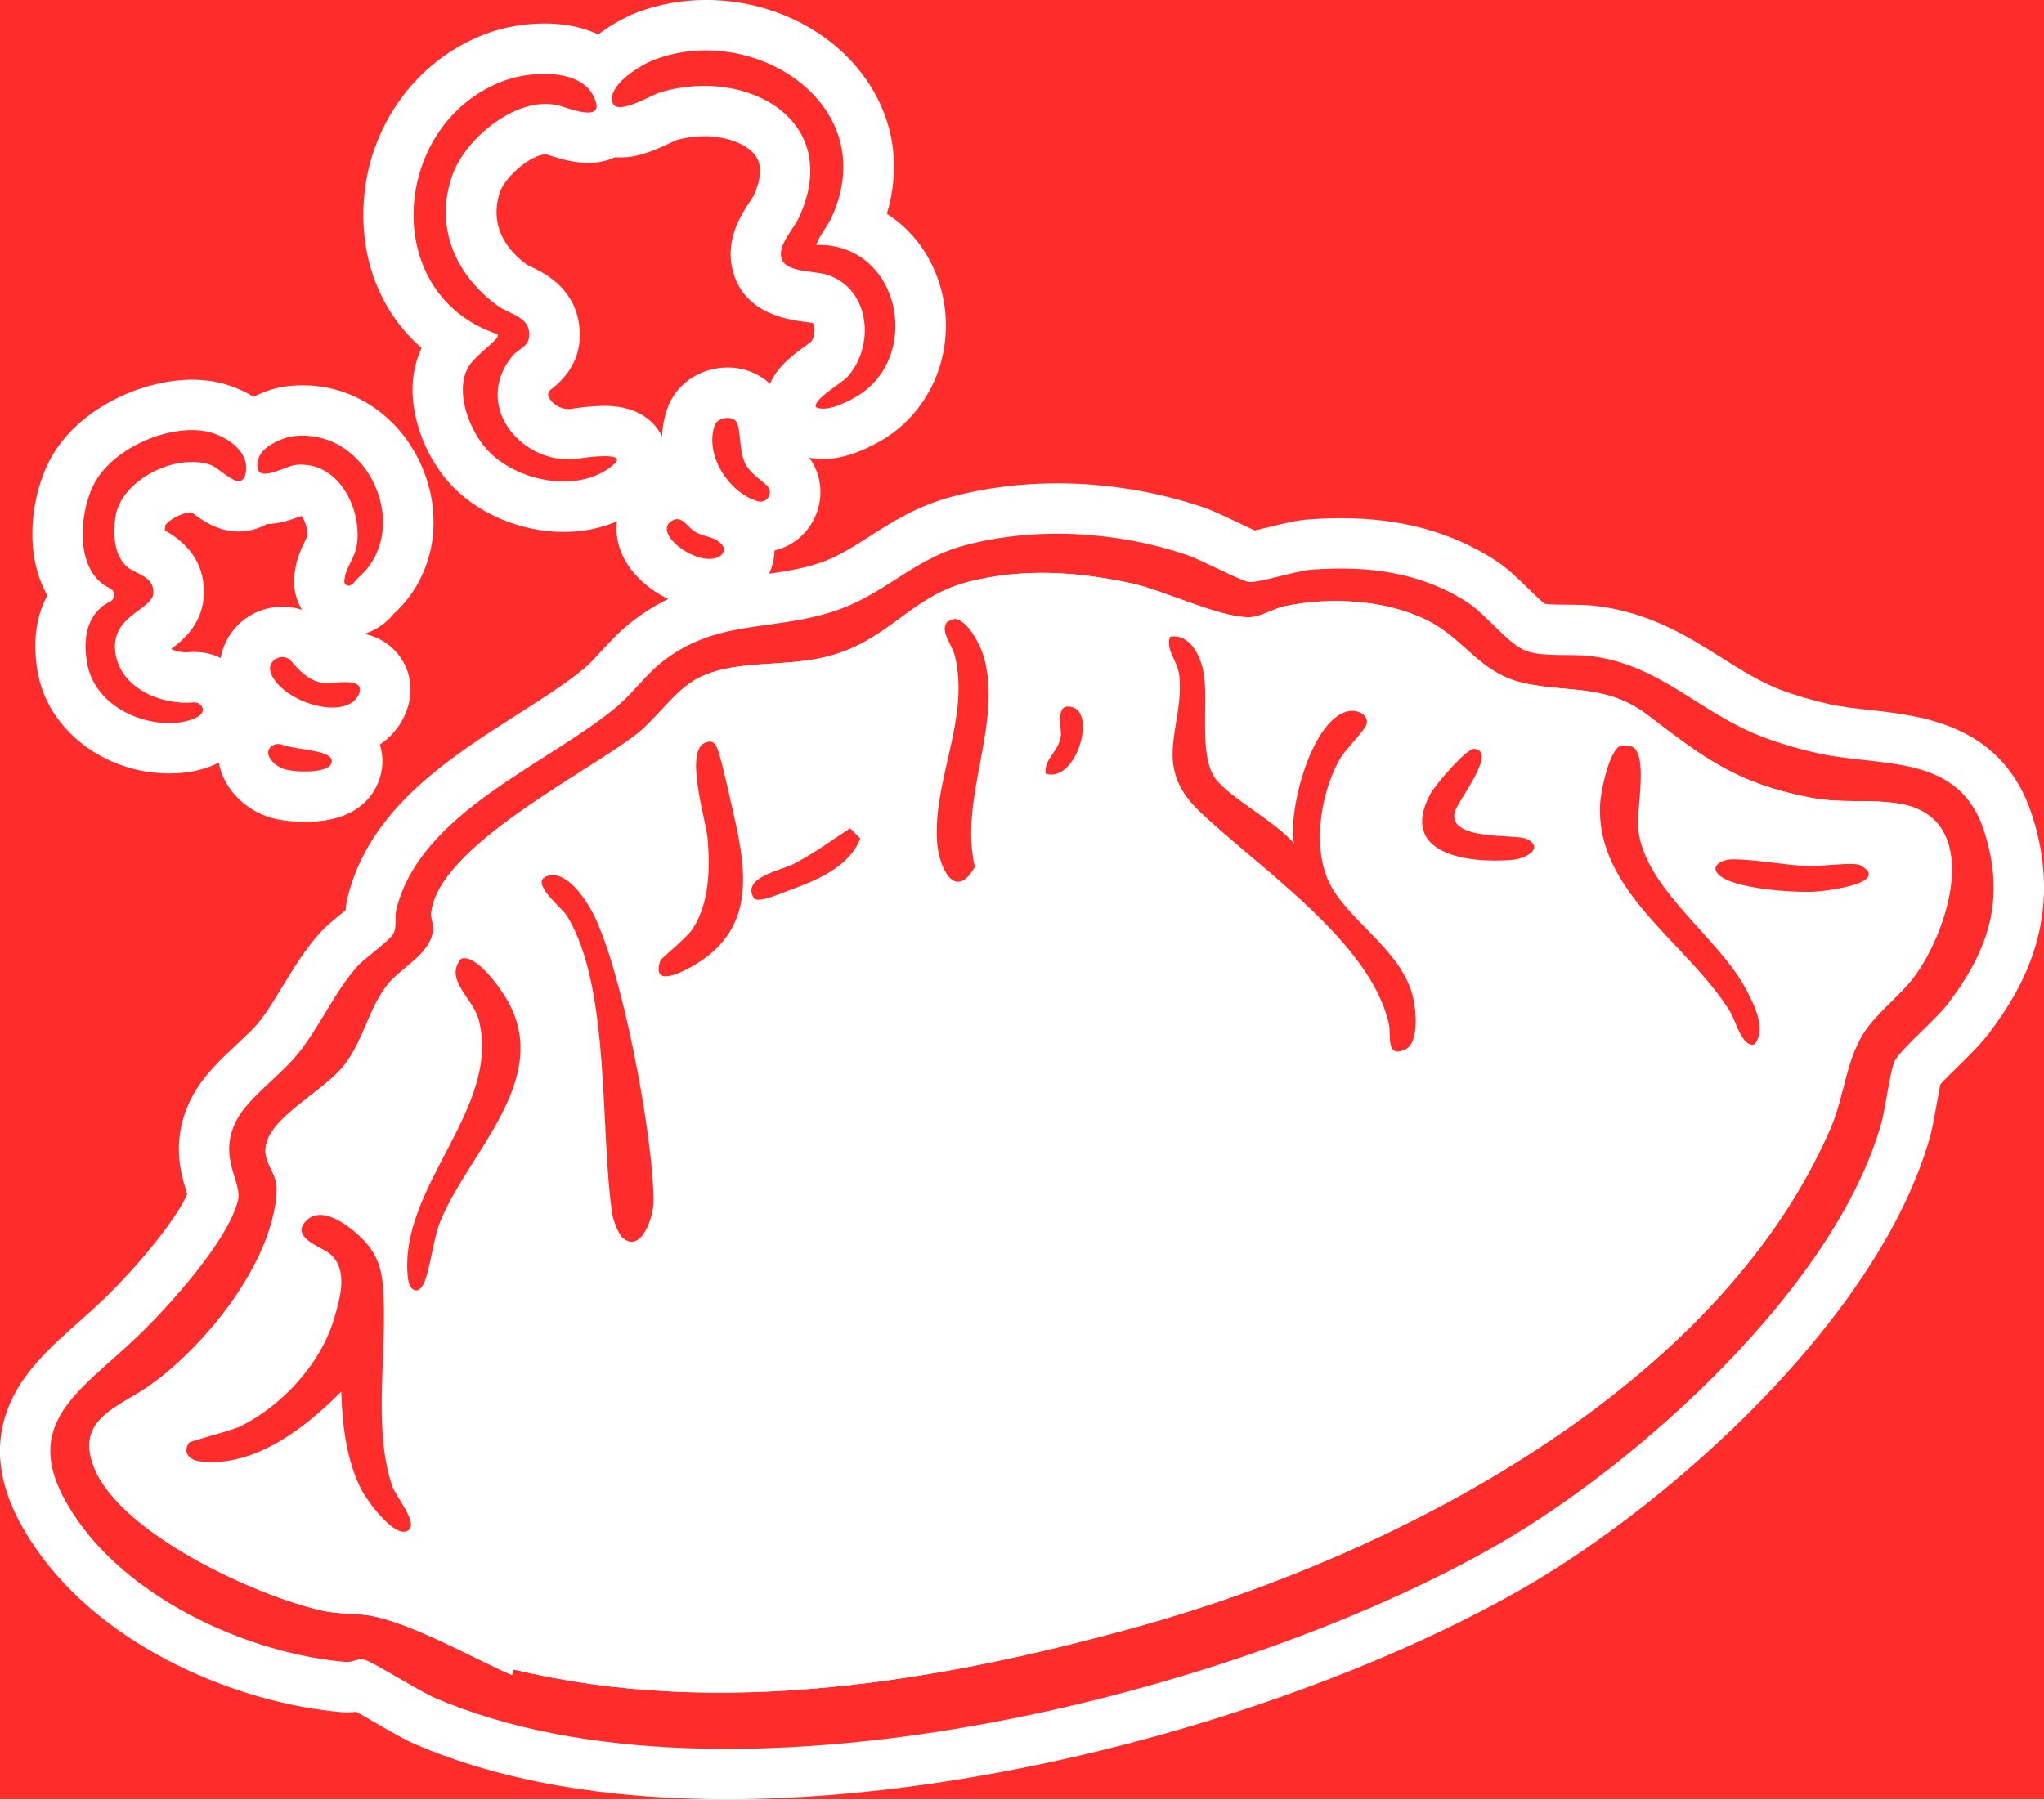
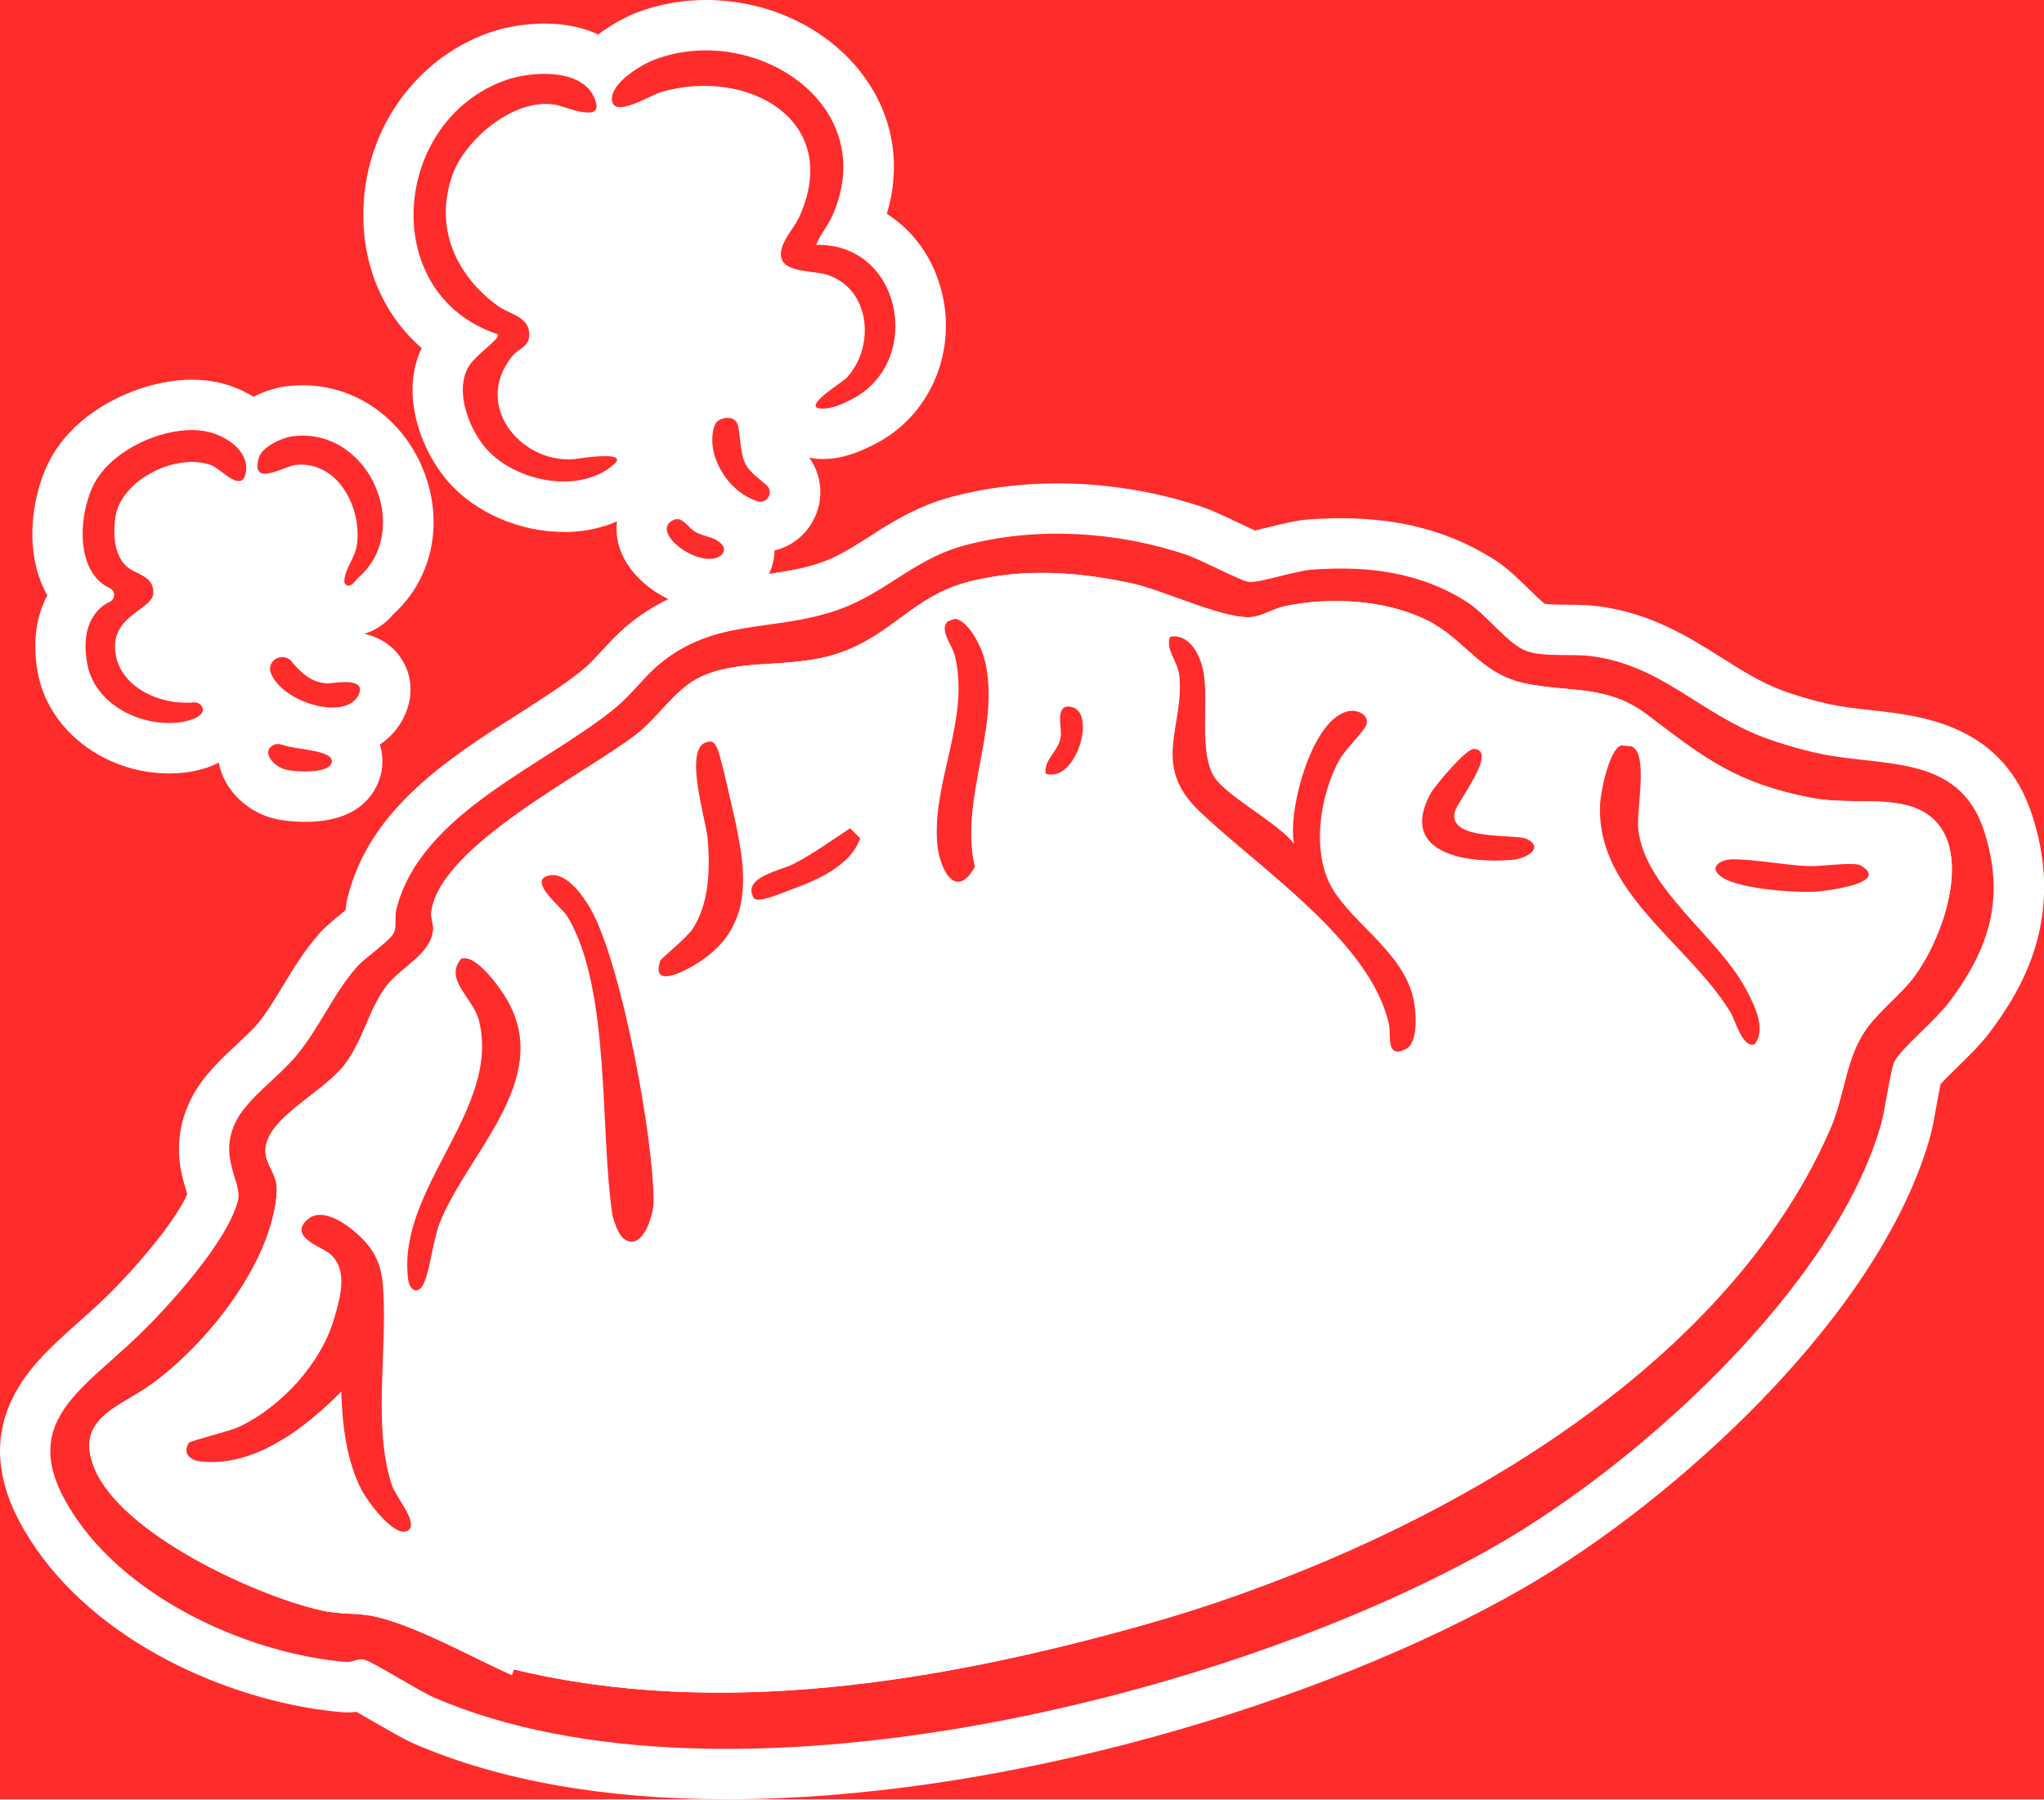
<svg xmlns="http://www.w3.org/2000/svg" viewBox="0 0 649.11 571.5" width="649.11" height="571.5">
  <rect x="0" y="0" width="649.11" height="571.5" fill="#ff2c2c" />
-   <path fill="#ffffff" d="M230.81,571.5c-38.67,0-71.98-5.89-99.03-17.51-3.02-1.3-6.96-3.55-13.09-7.1-1.65-.95-3.77-2.19-5.53-3.17-.85.12-1.8.2-2.82.2-.55,0-1.11-.02-1.66-.07-32.32-2.71-74.93-19.82-97.23-51.92-11.24-16.18-14.17-30.71-8.98-44.41,4.33-11.43,13.52-19.6,22.4-27.5,2.67-2.37,5.42-4.82,8.04-7.34,12.03-11.62,23.47-26.12,26.54-33.4-.07-.22-.13-.43-.19-.63-1.84-5.93-5.25-16.97,1.8-30.38,3.47-6.59,9.25-11.99,14.35-16.75,2.45-2.29,4.98-4.65,6.48-6.46,2.69-3.25,5.18-7.37,7.83-11.73,3.48-5.73,7.07-11.66,11.89-17.03,1.93-2.14,4.35-4.11,6.91-6.19.35-.29.78-.63,1.21-.99.09-1.18.27-2.52.62-3.95,6.93-28.24,32.09-44.28,54.28-58.44,7.9-5.04,15.37-9.8,21.02-14.53,1.57-1.31,3.37-3.27,5.27-5.34,2.46-2.68,5.25-5.71,8.52-8.4,14.68-12.04,29.37-14.08,42.32-15.88,6.28-.87,12.2-1.7,18.08-3.61,5.82-1.9,10.6-4.96,16.14-8.5,7.17-4.59,15.3-9.8,26.48-12.75,10.54-2.79,21.76-4.2,33.33-4.2,15.54,0,31.49,2.61,46.14,7.55,2.82.95,6.17,2.52,11.36,4.98,1.56.74,3.61,1.72,5.21,2.44,1.38-.31,3.08-.73,4.38-1.05,4.53-1.12,8.8-2.17,12.5-2.44,3.63-.27,7.18-.41,10.53-.41,18.86,0,34.79,4.32,48.7,13.21,4.02,2.57,7.46,5.95,10.79,9.21,1.59,1.56,3.9,3.82,5.18,4.78,1.57.25,4.93.27,7.04.28,3.27.02,6.64.04,10.01.49,16.69,2.21,28.63,9.75,39.17,16.4,6.23,3.93,12.11,7.65,18.71,10.16,4.69,1.79,10.26,3.42,15.69,4.6,3.84.83,8.14,1.31,12.7,1.81,16.79,1.86,42.15,4.68,51.46,33.5,10.37,32.06-2.85,54.81-13.7,69.13-2.71,3.58-6.49,7.29-10.15,10.87-1.64,1.61-3.93,3.85-5.27,5.31-.42,1.92-.95,4.93-1.31,6.93-.71,3.95-1.32,7.36-2.02,9.86-9.33,33.01-34.15,63.55-53.33,83.37-22.7,23.45-50.46,45.37-76.14,60.12-31.85,18.28-73.3,34.95-116.71,46.93-47.29,13.05-94.28,19.95-135.9,19.95Z" />
-   <path fill="#ffffff" d="M179.06,168.96c-13.97,0-28-6.06-36.6-15.82-5.01-5.68-8.83-13.29-10.5-20.9-1.75-7.97-1.05-15.44,1.94-21.69-11.61-10.09-18.38-24.85-18.52-41.78-.22-26.48,15.9-49.97,40.1-58.46,5.16-1.81,11.5-2.85,17.41-2.85,16.78,0,28.76,8.09,32.04,21.63,1.37,5.67.2,11.41-3.21,15.75-2.03,2.58-6.67,6.91-14.94,6.91-4.42,0-8.61-1.23-12.52-2.48-.29-.09-.54-.18-.76-.24-.04,0-.1,0-.19,0-4.48,0-12.77,6.85-14.55,12.02-1.72,5-2.87,14.6,8.6,23.05.28.14.76.37,1.14.55,3.91,1.86,13.08,6.2,15.19,17.18,1.19,6.18.57,15.02-9.08,22.14-.8,1.25-.53,1.8-.29,2.3.85,1.76,3.44,3.67,6.14,3.67.28,0,.57-.02.84-.07,1.41-.22,6.35-.96,10.79-.96,5.22,0,14.58,1.37,18.55,10.57,2.7,6.27,1.35,13.38-3.55,18.58-.21.22-.43.44-.65.65-6.99,6.61-16.71,10.25-27.39,10.25Z" />
-   <path fill="#ffffff" d="M261.43,145.8c-3.08,0-6-.6-8.67-1.77-2.49-1.1-4.65-2.81-6.29-4.98-2.76-3.65-3.91-8.17-3.22-12.72,1.26-8.36,7.82-13.08,13.6-17.25.29-.21.56-.4.81-.58.9-1.38,1.27-3.45.84-5.04-.17-.61-.3-.8-.5-.89-.45-.07-1.25-.18-1.85-.26-5.79-.75-19.33-2.51-23.24-15.6-3.04-10.19,2.38-18.37,5.29-22.77.4-.6.94-1.42,1.14-1.78,2.4-5.32,2.67-9.47.82-12.35-2.52-3.92-9.14-6.55-16.46-6.55-2.95,0-5.91.4-8.79,1.2-.45.19-1.3.59-1.94.89-4.44,2.08-9.97,4.67-15.97,4.67-9.9,0-17.7-7.11-18.54-16.91-1.65-19.28,22.75-28.76,23.79-29.15,6.95-2.63,14.34-3.97,21.97-3.97,21.2,0,41.01,10.16,51.7,26.51,8.12,12.43,10.08,26.91,5.73,41.42,8.28,5.25,14.45,13.62,17.25,24.11,5.03,18.88-2.88,38.63-19.24,48.02-6.64,3.81-12.77,5.74-18.22,5.74Z" />
-   <path fill="#ffffff" d="M53.79,245.67c-20.7,0-38.69-13.92-41.86-32.37-1.82-10.62.03-18.47,3.1-24.16-.92-1.64-1.72-3.39-2.39-5.25-4.74-13.2-1.59-27.93,2.55-36.53,8.36-17.37,29.81-26.75,45.75-26.75,2.27,0,4.5.18,6.62.53,6.94,1.14,16.37,5.22,22.03,13.22,3.89,5.5,5.4,12.08,4.25,18.54-1.95,10.99-10.44,15.91-17.99,15.92h0c-6.82,0-11.72-3.62-14.99-6.08-3.48.07-7.55,2.69-8.4,4.15-.07.6-.11,1.12-.12,1.57,8.73,4.9,12.89,11.96,12.37,21-.01.25-.03.49-.06.74-.89,8.49-6.73,13.27-10.34,15.96,1.24.56,2.97,1.04,4.87,1.04h0c.29,0,.58-.01.85-.04.57-.05,1.16-.08,1.74-.08,7.67,0,14.48,4.54,17.35,11.57,2.17,5.31,1.71,11.18-1.26,16.08-5.17,8.52-15.77,10.36-20.08,10.76-1.31.12-2.65.18-3.98.18Z" />
-   <path fill="#ffffff" d="M110.73,202.04c-4.69,0-9.25-1.94-12.51-5.33-3.24-3.37-5-7.99-4.81-12.66.23-5.71,2.33-9.94,3.59-12.47.2-.4.46-.92.6-1.24.17-2.66-.96-5.37-1.91-6.47-2.98,1.13-6.98,2.6-11.48,2.6-5.97,0-11.36-2.63-14.78-7.22-2.6-3.49-5.15-9.54-2.47-18.52,1.64-5.5,5.71-10.25,11.78-13.74,3.84-2.21,8.21-3.76,11.99-4.25,1.81-.24,3.63-.36,5.43-.36,17.15,0,32.34,10.99,38.69,27.99,6.07,16.25,2.23,33.62-9.76,44.55-1.22,1.45-3.8,4.33-8.23,6.01-1.97.74-4.03,1.12-6.13,1.12Z" />
-   <path fill="#ffffff" d="M105.64,240.74c-16.74,0-30.17-10.65-34.31-20.66-2.54-6.16-1.89-13.09,1.75-18.53,3.71-5.54,9.92-8.85,16.62-8.85,6.26,0,11.98,2.86,15.81,7.86.09.1.18.19.26.28,1.13-.1,2.45-.18,3.85-.18,10.07,0,15.24,4.63,17.81,8.52,3.4,5.16,3.87,11.56,1.3,17.58-3.75,8.75-12.38,13.98-23.09,13.98Z" />
-   <path fill="#ffffff" d="M241.59,175.35c-1.83,0-3.65-.27-5.42-.79-9.02-2.66-17.19-9.66-21.86-18.71-4.4-8.52-5.27-17.72-2.45-25.92,2.71-7.9,10.43-13.2,19.2-13.2,5.47,0,10.49,2.08,14.13,5.86,4.67,4.85,5.31,10.83,5.78,15.2.06.56.14,1.27.22,1.9.18.15.37.3.54.44.83.68,1.78,1.45,2.77,2.38,5.73,5.34,7.58,13.51,4.71,20.79-2.88,7.32-9.79,12.05-17.6,12.05Z" />
-   <path fill="#ffffff" d="M225.29,193.52c-11.28,0-25.93-8.6-28.94-20.94-2.11-8.69,1.9-17.34,9.98-21.52,2.78-1.44,5.73-2.17,8.77-2.17,7.19,0,11.95,4.07,14.16,6.2.09.03.18.05.28.08,6.39,1.77,13.93,6.71,15.94,15.26,1.54,6.55-.65,13.26-5.86,17.95-.48.43-.99.84-1.52,1.21-3.66,2.57-8.09,3.92-12.81,3.92Z" />
+   <path fill="#ffffff" d="M105.43,183.14C105.43,202.498,89.738,218.19,70.38,218.19C51.022,218.19,35.33,202.498,35.33,183.14C35.33,163.782,51.022,148.09,70.38,148.09C89.738,148.09,105.43,163.782,105.43,183.14Z" />
+   <path fill="#ffffff" d="M216.54,72.03C216.54,91.388,200.848,107.08,181.49,107.08C162.132,107.08,146.44,91.388,146.44,72.03C146.44,52.672,162.132,36.98,181.49,36.98C200.848,36.98,216.54,52.672,216.54,72.03Z" />
+   <path fill="#ffffff" d="M257.62,65.78C257.62,85.138,241.928,100.83,222.57,100.83C203.212,100.83,187.52,85.138,187.52,65.78C187.52,46.422,203.212,30.73,222.57,30.73C241.928,30.73,257.62,46.422,257.62,65.78Z" />
+   <path fill="#ffffff" d="M265.01,107.08C265.01,126.438,249.318,142.13,229.96,142.13C210.602,142.13,194.91,126.438,194.91,107.08C194.91,87.722,210.602,72.03,229.96,72.03C249.318,72.03,265.01,87.722,265.01,107.08Z" />
+   <path fill="#ffffff" d="M235.4,117.91C235.4,137.268,219.708,152.96,200.35,152.96C180.992,152.96,165.3,137.268,165.3,117.91C165.3,98.552,180.992,82.86,200.35,82.86C219.708,82.86,235.4,98.552,235.4,117.91Z" />
+   <path fill="#ffffff" d="M230.81,571.5c-38.66,0-71.98-5.89-99.02-17.51-3.02-1.3-6.96-3.55-13.09-7.1-1.65-.95-3.77-2.19-5.53-3.17-.85.12-1.79.2-2.81.2-.55,0-1.11-.02-1.66-.07-32.32-2.71-74.93-19.82-97.23-51.92-11.24-16.18-14.17-30.71-8.98-44.41,4.33-11.43,13.52-19.6,22.4-27.5,2.67-2.37,5.42-4.82,8.04-7.34,12.03-11.62,23.47-26.12,26.54-33.4-.07-.22-.13-.43-.19-.63-1.84-5.93-5.25-16.97,1.8-30.38,3.47-6.59,9.25-11.99,14.35-16.76,2.45-2.29,4.98-4.65,6.48-6.46,2.69-3.25,5.18-7.37,7.83-11.73,3.47-5.73,7.07-11.66,11.88-17.03,1.93-2.14,4.35-4.11,6.91-6.19.35-.29.78-.63,1.22-.99.09-1.18.27-2.52.62-3.94,6.93-28.24,32.09-44.29,54.29-58.44,7.9-5.04,15.36-9.8,21.02-14.53,1.57-1.31,3.37-3.27,5.27-5.33,2.46-2.68,5.25-5.72,8.52-8.4,14.68-12.04,29.37-14.08,42.32-15.88,6.28-.87,12.2-1.7,18.08-3.61,5.82-1.9,10.6-4.96,16.14-8.5,7.17-4.59,15.3-9.8,26.48-12.75,10.55-2.79,21.76-4.2,33.33-4.2,15.54,0,31.49,2.61,46.14,7.55,2.82.95,6.17,2.52,11.36,4.98,1.56.74,3.61,1.72,5.21,2.44,1.38-.31,3.08-.73,4.37-1.05,4.53-1.12,8.8-2.17,12.5-2.44,3.63-.27,7.18-.41,10.54-.41,18.86,0,34.79,4.32,48.69,13.21,4.02,2.57,7.46,5.94,10.79,9.21,1.59,1.56,3.9,3.82,5.18,4.78,1.57.25,4.94.27,7.04.28,3.27.02,6.64.04,10.01.49,16.69,2.21,28.63,9.75,39.17,16.4,6.23,3.93,12.11,7.65,18.71,10.16,4.7,1.79,10.27,3.42,15.69,4.59,3.84.83,8.15,1.31,12.71,1.81,16.78,1.86,42.15,4.68,51.46,33.5,10.37,32.06-2.85,54.81-13.7,69.13-2.71,3.58-6.49,7.29-10.15,10.87-1.64,1.6-3.93,3.84-5.27,5.31-.42,1.92-.95,4.93-1.31,6.93-.71,3.95-1.32,7.36-2.03,9.87-9.33,33.01-34.15,63.55-53.33,83.37-22.7,23.45-50.46,45.37-76.14,60.12-31.85,18.28-73.3,34.95-116.71,46.93-47.29,13.05-94.29,19.95-135.9,19.95Z" />
+   <path fill="#ffffff" d="M179.06,168.96c-13.97,0-28-6.06-36.6-15.82-5.01-5.68-8.83-13.29-10.5-20.89-1.75-7.97-1.05-15.44,1.94-21.69-11.61-10.09-18.38-24.85-18.52-41.77-.22-26.48,15.9-49.98,40.1-58.46,5.16-1.81,11.5-2.84,17.41-2.84,16.78,0,28.76,8.08,32.04,21.63,1.37,5.67.2,11.41-3.21,15.75-2.03,2.58-6.67,6.91-14.94,6.91-4.42,0-8.61-1.23-12.52-2.48-.28-.09-.54-.18-.76-.24-.04,0-.1,0-.19,0-4.48,0-12.77,6.85-14.55,12.02-1.72,5-2.87,14.6,8.6,23.05.28.14.76.37,1.14.55,3.91,1.86,13.07,6.2,15.19,17.18,1.19,6.18.57,15.03-9.08,22.14-.79,1.25-.53,1.8-.29,2.3.85,1.76,3.44,3.67,6.14,3.67.28,0,.57-.02.84-.07,1.41-.22,6.35-.96,10.79-.96,5.22,0,14.58,1.37,18.55,10.57,2.71,6.27,1.35,13.38-3.55,18.58-.21.22-.43.44-.65.65-6.99,6.61-16.71,10.25-27.39,10.25Z" />
+   <path fill="#ffffff" d="M261.43,145.8c-3.08,0-6-.6-8.67-1.77-2.49-1.1-4.66-2.81-6.3-4.98-2.76-3.65-3.9-8.17-3.22-12.72,1.26-8.36,7.82-13.08,13.61-17.25.29-.21.56-.4.81-.58.9-1.38,1.27-3.45.84-5.03-.17-.61-.3-.8-.5-.89-.45-.07-1.24-.18-1.85-.26-5.79-.75-19.34-2.51-23.24-15.61-3.04-10.19,2.38-18.37,5.29-22.77.4-.6.94-1.42,1.14-1.78,2.4-5.32,2.67-9.47.82-12.35-2.52-3.92-9.14-6.54-16.46-6.54-2.95,0-5.91.4-8.79,1.2-.45.19-1.3.59-1.95.89-4.44,2.08-9.97,4.67-15.97,4.67-9.9,0-17.7-7.11-18.54-16.91-1.65-19.28,22.76-28.76,23.8-29.15,6.95-2.63,14.34-3.97,21.96-3.97,21.2,0,41.01,10.16,51.7,26.51,8.12,12.42,10.07,26.91,5.73,41.42,8.28,5.25,14.46,13.62,17.25,24.11,5.03,18.88-2.88,38.63-19.24,48.02-6.64,3.81-12.77,5.74-18.22,5.74Z" />
+   <path fill="#ffffff" d="M53.79,245.67c-20.7,0-38.69-13.91-41.86-32.37-1.82-10.62.03-18.47,3.1-24.16-.92-1.64-1.72-3.39-2.39-5.25-4.74-13.2-1.59-27.93,2.55-36.53,8.36-17.37,29.81-26.75,45.75-26.75,2.27,0,4.5.18,6.63.53,6.93,1.14,16.36,5.21,22.03,13.22,3.89,5.5,5.4,12.08,4.25,18.54-1.95,10.99-10.44,15.92-17.99,15.92-6.82,0-11.72-3.62-14.99-6.08-3.48.07-7.55,2.69-8.4,4.15-.07.6-.11,1.12-.12,1.57,8.73,4.9,12.89,11.96,12.37,21-.01.25-.03.5-.06.74-.89,8.49-6.74,13.27-10.34,15.96,1.24.56,2.97,1.04,4.87,1.04h0c.29,0,.58-.01.85-.04.57-.05,1.16-.08,1.74-.08,7.67,0,14.48,4.54,17.35,11.56,2.17,5.32,1.72,11.18-1.26,16.08-5.17,8.52-15.77,10.36-20.08,10.76-1.31.12-2.65.18-3.98.18Z" />
+   <path fill="#ffffff" d="M110.73,202.04c-4.7,0-9.26-1.94-12.51-5.33-3.24-3.38-4.99-7.99-4.81-12.67.23-5.7,2.33-9.94,3.59-12.47.2-.4.46-.92.6-1.24.17-2.66-.96-5.37-1.91-6.47-2.98,1.13-6.98,2.6-11.48,2.6-5.97,0-11.36-2.63-14.78-7.22-2.6-3.49-5.15-9.54-2.47-18.52,1.64-5.5,5.71-10.25,11.78-13.74,3.84-2.21,8.21-3.76,11.99-4.25,1.81-.24,3.63-.36,5.43-.36,17.15,0,32.34,10.99,38.69,27.99,6.07,16.25,2.23,33.62-9.76,44.55-1.22,1.45-3.79,4.33-8.23,6.01-1.97.74-4.03,1.12-6.13,1.12Z" />
+   <path fill="#ffffff" d="M105.64,240.74c-16.74,0-30.17-10.65-34.31-20.66-2.54-6.16-1.89-13.09,1.75-18.53,3.71-5.54,9.92-8.85,16.62-8.85,6.26,0,11.98,2.85,15.81,7.86.09.1.18.2.26.28,1.13-.1,2.45-.18,3.85-.18,10.07,0,15.25,4.63,17.81,8.52,3.4,5.15,3.87,11.56,1.3,17.58-3.75,8.75-12.38,13.98-23.09,13.98Z" />
+   <path fill="#ffffff" d="M241.59,175.35c-1.83,0-3.65-.27-5.42-.79-9.02-2.66-17.19-9.66-21.86-18.71-4.4-8.52-5.27-17.72-2.45-25.92,2.71-7.89,10.43-13.2,19.2-13.2,5.47,0,10.48,2.08,14.12,5.85,4.68,4.85,5.32,10.84,5.78,15.21.06.56.14,1.27.22,1.9.19.15.37.31.54.44.83.68,1.77,1.45,2.76,2.37,5.73,5.35,7.58,13.51,4.71,20.8-2.89,7.32-9.79,12.05-17.6,12.05Z" />
+   <path fill="#ffffff" d="M225.29,193.52c-11.28,0-25.93-8.6-28.94-20.94-2.12-8.69,1.89-17.34,9.98-21.52,2.78-1.44,5.73-2.17,8.77-2.17,7.19,0,11.95,4.07,14.16,6.2.09.02.18.05.28.08,6.39,1.78,13.93,6.72,15.94,15.26,1.54,6.55-.65,13.26-5.86,17.95-.48.43-.99.84-1.52,1.21-3.66,2.57-8.09,3.92-12.81,3.92Z" />
  <path fill="#ffffff" d="M96.95,261.05c-2.22,0-7.85-.17-12.2-1.73-8.6-3.09-14.82-10.64-15.48-18.79-.59-7.32,3.13-14.14,9.72-17.8,2.83-1.57,6.06-2.4,9.34-2.4,2.27,0,4.52.39,6.7,1.15.64.15,2.19.4,3.24.56,6.7,1.06,15.04,2.38,20.08,9.76,2.78,4.07,3.73,8.98,2.67,13.81-1.02,4.64-5.4,15.44-24.06,15.44Z" />
  <path fill="#ff2c2c" d="M630.08,263.94c-7.96-24.64-32.1-20.23-52.32-24.59-5.92-1.28-12.34-3.12-18-5.28-20.08-7.64-32.14-22.72-54.28-25.65-6.12-.81-15.01.35-20.66-1.61-5.73-1.98-12.78-11.63-18.87-15.53-15.14-9.68-31.76-11.64-49.45-10.33-5.08.37-16.88,4.31-19.98,3.88-2.63-.36-15.12-7.05-19.74-8.61-22.1-7.45-47.59-9.03-70.27-3.04-16.67,4.4-25.4,15.67-41.74,20.99-20.09,6.55-37.73,2.32-55.21,16.65-4.75,3.9-8.88,9.63-13.68,13.64-22.18,18.55-62.42,33.46-70.04,64.53-.59,2.39.26,4.98-.78,7.32-1.09,2.45-8.98,7.76-11.59,10.66-7.27,8.1-12.05,19.51-19.29,28.27-5.46,6.6-15.35,13.54-19,20.47-6.27,11.92,1.87,19.6.39,25.59-3.2,12.92-21.97,33.6-31.58,42.88-19.21,18.54-40.16,28.76-19.43,58.61,17.88,25.74,54.72,42.53,85.44,45.11,1.89.16,3.56-1.23,5.7-.74,2.57.58,17.4,10,22.36,12.13,92.26,39.63,252.68.05,337.35-48.55,45.55-26.16,107.41-82.18,122.04-133.96,1.22-4.32,2.95-17.65,4.33-19.95,2.64-4.37,12.85-12.76,17.07-18.34,12.9-17.03,18.1-33.31,11.23-54.55ZM607.74,310.42c-3.88,5.17-10.61,10.46-14.58,15.77-7.12,9.51-7.13,21.37-11.99,32.52-35.77,82.04-137.1,134.84-218.78,157.65-63.65,17.78-133.85,29.7-199.21,13.9l-.64,1.79c-12.8-5.68-29.77-15.39-43.22-18.54-5.64-1.32-10.97-.58-17.23-1.99-20.94-4.71-63.64-24.34-72.14-45.24-6.43-15.81,8.19-19.39,18.02-26.49,17.62-12.72,38.61-38.72,39.94-61.33.39-6.67-5.42-9.29-3.05-16.11,3.01-8.66,18.24-16.05,24.5-24.07,5.91-7.57,7.64-17.5,13.36-25.09,4.42-5.87,13.94-9.87,14.83-17.65.23-2.09-.78-3.73-.6-5.55,2.17-21.19,49.83-44.63,65.46-56.99,6.33-5.01,11.94-13.73,18.99-17.44,12.93-6.8,29.25-2.9,44.63-7.98,17.37-5.75,23.92-18.37,41.89-22.88,17.25-4.32,34.39-3.11,51.64.63,10.42,2.26,30.01,11.91,38.52,10.59,3.09-.48,6.67-2.68,9.8-3.35,14.28-3.06,32.07-2.12,45.27,4.42,12.28,6.1,16.7,17.12,31.47,20.14,14.2,2.9,25.86.27,38.6,9.98,17.94,13.66,28.08,21.64,51.67,26.24,10.03,1.96,19.21.35,28.42,1.94,26.75,4.61,15.63,40.21,4.43,55.13Z" />
-   <path fill="#ffffff" d="M603.31,255.3c-9.21-1.59-18.39.02-28.42-1.94-23.59-4.6-33.73-12.58-51.67-26.24-12.74-9.71-24.4-7.08-38.6-9.98-14.77-3.02-19.19-14.04-31.47-20.14-13.2-6.54-30.99-7.48-45.27-4.42-3.13.67-6.71,2.87-9.8,3.35-8.51,1.32-28.1-8.33-38.52-10.59-17.25-3.74-34.39-4.95-51.64-.63-17.97,4.51-24.52,17.13-41.89,22.88-15.38,5.08-31.7,1.18-44.63,7.98-7.05,3.71-12.66,12.43-18.99,17.44-15.63,12.36-63.29,35.8-65.46,56.99-.18,1.82.83,3.46.6,5.55-.89,7.78-10.41,11.78-14.83,17.65-5.72,7.59-7.45,17.52-13.36,25.09-6.26,8.02-21.49,15.41-24.5,24.07-2.37,6.82,3.44,9.44,3.05,16.11-1.33,22.61-22.32,48.61-39.94,61.33-9.83,7.1-24.45,10.68-18.02,26.49,8.5,20.9,51.2,40.53,72.14,45.24,6.26,1.41,11.59.67,17.23,1.99,13.45,3.15,30.42,12.86,43.22,18.54l.64-1.79c65.36,15.8,135.56,3.88,199.21-13.9,81.68-22.81,183.01-75.61,218.78-157.65,4.86-11.15,4.87-23.01,11.99-32.52,3.97-5.31,10.7-10.6,14.58-15.77,11.2-14.92,22.32-50.52-4.43-55.13ZM129.68,486.08c-4.16,2.93-12.98-9.26-14.77-12.66-4.9-9.33-6.23-21.01-6.54-31.41-11.27,11.44-27.78,24.35-44.96,22.15-3.29-.42-5.41-2.71-3.47-5.82.45-.73,13.13-3.7,16.43-5.32,13.2-6.5,25.49-19.84,29.7-34.06,2-6.77,4.77-16.08-1.69-21.01-2.54-1.93-12.88-5.23-6.68-10.62,5-4.36,13.45,2.2,17.3,6.08,4.27,4.3,6.05,8.66,6.57,14.68,1.71,19.84-3.43,44.93,2.95,63.82,1.21,3.58,8.44,11.87,5.16,14.17ZM139.55,388.69c-2.04,5.3-3.05,15.23-5.08,19.2-1.84,3.59-4.45,1.92-4.89-1.75-3.49-28.96,29.74-53.84,22.47-82.16-1.79-6.99-11.19-12.87-5.59-19.46,4.8-1.61,12.56,9.46,14.75,13.34,14.38,25.46-13.15,48.77-21.66,70.83ZM197.73,393.14c-1.35-1.18-2.96-5.48-3.25-7.37-4.06-26.27-.4-71.96-14.41-94.85-1.66-2.7-12.18-10.75-6.26-12.69,5.64-1.86,11.24,6.1,13.67,10.33,9.83,17.11,20.18,73.2,20.07,93.24-.03,4.76-3.96,16.46-9.82,11.34ZM221.02,306.24c-3.64,2.21-14.46,8.05-11.3-1.16.23-.68,8.33-7.13,10.23-10.03,5.35-8.19,5.55-19.07,4.79-28.56-.46-5.83-7.85-28.76-.34-30.76,1.91-.51,2.33.07,3.21,1.59,1.03,1.78,3.82,14.47,4.56,17.69,4.52,19.6,8.86,39.01-11.15,51.23ZM250.31,282.91c-2.07.76-9.8,4.14-10.91,2.33-4.04-6.53,8.68-8.8,12.56-10.8,6.35-3.27,12.05-7.46,18.01-11.36l3.2,3.21c-3.33,9.14-14.28,13.49-22.86,16.62ZM309.58,275.37c-6.24,11.05-11.42.24-11.99-7.84-1.39-19.82,10.5-39.25,5.64-59.27-.82-3.4-5.03-8.04-2.32-10.85l2.28-.86c4.02.32,8.07,8.17,9.13,11.73,6.32,21.36-7.92,45.12-2.74,67.09ZM332.04,245.73c-.5-4.87,4.13-6.82,4.84-11.89.37-2.65-2.13-10.69,3.57-9.25,7.81,1.96,1.18,24.27-8.41,21.14ZM446.4,333.26c-6.43,3.16-4.58-4.52-5.31-7.87-5.72-26.45-42.11-50.22-60.49-68.01-15-14.51-4.57-26.53-6.06-42.51-.47-5.08-4.45-8.16-3-12.61,6.28-1.12,9.66,5.94,10.63,11.05,1.76,9.27-1.62,26.17,3.65,33.79,4.18,6.04,19.87,14.22,25.14,20.89-2.16-10.35,5.77-40.73,17.86-42.19,2.75-.33,6.31,1.64,4.96,4.72-.9,2.06-6.59,7.52-8.45,10.86-6.3,11.33-9.02,29.76-2.05,41.12,6.92,11.27,22.01,20.02,25.46,34.24.96,3.99,1.95,14.41-2.34,16.52ZM480.34,273.1c-14.09,1.27-36.45-1.77-26.06-21,1.42-2.62,11.37-14.44,13.88-14.24,7.65.62-5.36,16.76-6.17,20.01-2.32,9.36,19.28,6.89,22.85,8.61,5.64,2.72.13,6.2-4.5,6.62ZM557.17,331.72c-3.91,1.18-5.99-7.57-7.75-10.42-13.6-21.94-42.67-38.01-41.28-65.94.18-3.67,2.84-17.47,6.77-18.6l3.34.35c5.34,2.64,1.32,20.14,2.01,26.33,2.13,19,25.3,33.98,34.22,50.78,2.54,4.78,6.64,12.72,2.69,17.5ZM576.48,283.22c-6.64.36-25.87-.81-30.64-5.37-3.03-2.9,1.16-4.88,4.27-4.9,7.16-.04,16.87,1.87,24.26,2.16,3.7.15,14.38-1.43,16.45-.25,9.94,5.64-11.02,8.17-14.34,8.36Z" />
+   <path fill="#ffffff" d="M603.31,255.29c-9.21-1.59-18.39.02-28.42-1.94-23.59-4.6-33.73-12.58-51.67-26.24-12.74-9.71-24.4-7.08-38.6-9.98-14.77-3.02-19.19-14.04-31.47-20.14-13.2-6.54-30.99-7.48-45.27-4.42-3.13.67-6.71,2.87-9.8,3.35-8.51,1.32-28.1-8.33-38.52-10.59-17.25-3.74-34.39-4.95-51.64-.63-17.97,4.51-24.52,17.13-41.89,22.88-15.38,5.08-31.7,1.18-44.63,7.98-7.05,3.71-12.66,12.43-18.99,17.44-15.63,12.36-63.29,35.8-65.46,56.99-.18,1.82.83,3.46.6,5.55-.89,7.78-10.41,11.78-14.83,17.65-5.72,7.59-7.45,17.52-13.36,25.09-6.26,8.02-21.49,15.41-24.5,24.07-2.37,6.82,3.44,9.44,3.05,16.11-1.33,22.61-22.32,48.61-39.94,61.33-9.83,7.1-24.45,10.68-18.02,26.49,8.5,20.9,51.2,40.53,72.14,45.24,6.26,1.41,11.59.67,17.23,1.99,13.45,3.15,30.42,12.86,43.22,18.54l.64-1.79c65.36,15.8,135.56,3.88,199.21-13.9,81.68-22.81,183.01-75.61,218.78-157.65,4.86-11.15,4.87-23.01,11.99-32.52,3.97-5.31,10.7-10.6,14.58-15.77,11.2-14.92,22.32-50.52-4.43-55.13ZM129.68,486.07c-4.16,2.93-12.98-9.26-14.77-12.66-4.9-9.33-6.23-21.01-6.54-31.41-11.27,11.44-27.78,24.35-44.96,22.15-3.29-.42-5.41-2.71-3.47-5.82.45-.73,13.13-3.7,16.43-5.32,13.2-6.5,25.49-19.84,29.7-34.06,2-6.77,4.77-16.08-1.69-21.01-2.54-1.93-12.88-5.23-6.68-10.62,5-4.36,13.45,2.2,17.3,6.08,4.27,4.3,6.05,8.66,6.57,14.68,1.71,19.84-3.43,44.93,2.95,63.82,1.21,3.58,8.44,11.87,5.16,14.17ZM139.55,388.69c-2.04,5.3-3.05,15.23-5.08,19.2-1.84,3.59-4.45,1.92-4.89-1.75-3.49-28.96,29.74-53.84,22.47-82.16-1.79-6.99-11.19-12.87-5.59-19.46,4.8-1.61,12.56,9.46,14.75,13.34,14.38,25.46-13.15,48.77-21.66,70.83ZM197.73,393.14c-1.35-1.18-2.96-5.48-3.25-7.37-4.06-26.27-.4-71.96-14.41-94.85-1.66-2.7-12.18-10.75-6.26-12.69,5.64-1.86,11.24,6.1,13.67,10.33,9.83,17.11,20.18,73.2,20.07,93.24-.03,4.76-3.96,16.46-9.82,11.34ZM221.02,306.24c-3.64,2.21-14.46,8.05-11.3-1.16.23-.68,8.33-7.13,10.23-10.03,5.35-8.19,5.55-19.07,4.79-28.56-.46-5.83-7.85-28.76-.34-30.76,1.91-.51,2.33.07,3.21,1.59,1.03,1.78,3.82,14.47,4.56,17.69,4.52,19.6,8.86,39.01-11.15,51.23ZM250.31,282.91c-2.07.76-9.8,4.14-10.91,2.33-4.04-6.53,8.68-8.8,12.56-10.8,6.35-3.27,12.05-7.46,18.01-11.36l3.2,3.21c-3.33,9.14-14.28,13.49-22.86,16.62ZM309.58,275.37c-6.24,11.05-11.42.24-11.99-7.84-1.39-19.82,10.5-39.25,5.64-59.27-.82-3.4-5.03-8.04-2.32-10.85l2.28-.86c4.02.32,8.07,8.17,9.13,11.73,6.32,21.36-7.92,45.12-2.74,67.09ZM332.04,245.73c-.5-4.87,4.13-6.82,4.84-11.89.37-2.65-2.13-10.69,3.57-9.25,7.81,1.96,1.18,24.27-8.41,21.14ZM446.4,333.26c-6.43,3.16-4.58-4.52-5.31-7.87-5.72-26.45-42.11-50.22-60.49-68.01-15-14.51-4.57-26.53-6.06-42.51-.47-5.08-4.45-8.16-3-12.61,6.28-1.12,9.66,5.94,10.63,11.05,1.76,9.27-1.62,26.17,3.65,33.79,4.18,6.04,19.87,14.22,25.14,20.89-2.16-10.35,5.77-40.73,17.86-42.19,2.75-.33,6.31,1.64,4.96,4.72-.9,2.06-6.59,7.52-8.45,10.86-6.3,11.33-9.02,29.76-2.05,41.12,6.92,11.27,22.01,20.02,25.46,34.24.96,3.99,1.95,14.41-2.34,16.52ZM480.34,273.1c-14.09,1.27-36.45-1.77-26.06-21,1.42-2.62,11.37-14.44,13.88-14.24,7.65.62-5.36,16.76-6.17,20.01-2.32,9.36,19.28,6.89,22.85,8.61,5.64,2.72.13,6.2-4.5,6.62ZM557.17,331.72c-3.91,1.18-5.99-7.57-7.75-10.42-13.6-21.94-42.67-38.01-41.28-65.94.18-3.67,2.84-17.47,6.77-18.6l3.34.35c5.34,2.64,1.32,20.14,2.01,26.33,2.13,19,25.3,33.98,34.22,50.78,2.54,4.78,6.64,12.72,2.69,17.5ZM576.48,283.22c-6.64.36-25.87-.81-30.64-5.37-3.03-2.9,1.16-4.88,4.27-4.9,7.16-.04,16.87,1.87,24.26,2.16,3.7.15,14.38-1.43,16.45-.25,9.94,5.64-11.02,8.17-14.34,8.36Z" />
  <path fill="#ff2c2c" d="M157.97,106.13c-38.11-12.66-33.67-67.94,2.76-80.72,8.15-2.86,25.81-4.1,28.61,7.45,1.38,5.7-9.33,1.32-11.88.66-13.12-3.35-29.77,10.39-33.87,22.3-5.69,16.54,1.18,31.71,14.64,41.43,3.09,2.23,8.87,3.23,9.7,7.58,1.01,5.26-3.1,5.59-5.35,8.41-12.92,16.21,4.05,35.13,21.2,32.4,3.35-.53,14.82-1.96,11.63,1.42-10.8,10.21-31.64,6.08-40.99-4.53-6.11-6.93-10.75-20.49-4.41-27.7,3.55-4.04,9.1-7.48,7.96-8.73Z" />
  <path fill="#ff2c2c" d="M259.18,77.79c26.93-.65,34.08,35.99,12.47,48.39-3.16,1.81-9.1,4.69-12.47,3.21-1.57-2.08,8.37-7.97,9.75-9.46,9.11-9.88,7.56-28.42-6.51-32.73-3.82-1.17-12.92-.67-14.22-5.05-1.3-4.36,3.81-9.28,5.61-13.24,13.97-30.72-16.42-47.59-43.76-39.7-3.74,1.08-15.2,8.48-15.71,2.55-.46-5.33,9.19-11.18,13.52-12.82,31.41-11.91,72.06,14.02,56.54,49.44-1.55,3.54-3.93,6.01-5.24,9.43Z" />
  <path fill="#ff2c2c" d="M39.9,179.64c2.96,2.91,9.13,3.05,8.79,8.91-.54,5.17-13.2,6.97-12.12,18.12,1.13,11.7,14.42,17.4,24.89,16.43,1.17-.11,2.36.51,2.81,1.6,1.2,2.93-4.7,4.55-8,4.85-12.22,1.12-26.4-6.09-28.61-18.96-1.09-6.34-.69-12.93,4.27-17.51.99-.91,1.99-1.47,2.96-1.94,1.81-.87,1.78-3.47-.04-4.32-10.83-5-10.02-22.67-5.28-32.53,5.5-11.44,23.08-19.39,35.36-17.37,6.1,1.01,14.4,5.99,13.13,13.17-1.21,6.78-7.84-1.12-10.87-2.29-10.94-4.2-28.89,4.51-30.56,16.57-.7,5.02-.5,11.52,3.29,15.25Z" />
  <path fill="#ff2c2c" d="M113.86,183.44c-.92.8-1.5,2.05-2.71,2.51-.87.33-1.83-.34-1.8-1.27.18-4.52,3.54-7.2,4.08-12.28,1.27-11.79-6.48-26.16-19.63-24.72-3.41.37-14.47,7.39-11.56-2.39.98-3.31,7.27-6.26,10.52-6.69,24.5-3.23,38.55,29.69,21.08,44.85Z" />
  <path fill="#ff2c2c" d="M86.08,213.97c-1.78-4.31,4.08-7.34,6.79-3.55.1.15.21.29.33.42,3,3.38,5.97,5.99,10.78,6.22,1.56.08,12.41-2.22,10,3.41-3.74,8.74-24.05,2.82-27.9-6.5Z" />
  <path fill="#ff2c2c" d="M233.62,133.69c1.76,1.83.95,9.48,3.08,13.61,1.54,2.99,4.62,4.84,6.82,6.9,2.28,2.12.13,5.9-2.86,5.02-9.43-2.78-16.89-14.85-13.72-24.09.83-2.41,4.97-3.2,6.67-1.44Z" />
  <path fill="#ff2c2c" d="M228.87,176.5h0c-6.51,4.57-22.59-7.42-15.23-11.23,3.11-1.61,4.64,2.32,7.37,3.79,1.23.66,2.7,1.11,4.2,1.52,2.57.71,6.65,3.22,3.66,5.91Z" />
  <path fill="#ff2c2c" d="M86.71,236.72c.93-.52,2.05-.49,3.05-.12,4.46,1.64,16.46,1.57,15.58,5.58-.83,3.8-12.5,3.06-15.22,2.08-3.84-1.38-6.94-5.58-3.41-7.54Z" />
  <path fill="#ff2c2c" d="M446.4,333.26c-6.43,3.16-4.58-4.52-5.31-7.87-5.72-26.45-42.11-50.22-60.49-68.01-15-14.51-4.57-26.53-6.06-42.51-.47-5.08-4.45-8.16-3-12.61,6.28-1.12,9.66,5.94,10.63,11.05,1.76,9.27-1.62,26.17,3.65,33.79,4.18,6.04,19.87,14.22,25.14,20.89-2.16-10.35,5.77-40.73,17.86-42.19,2.75-.33,6.31,1.64,4.96,4.72-.9,2.06-6.59,7.52-8.45,10.86-6.3,11.33-9.02,29.76-2.05,41.12,6.92,11.27,22.01,20.02,25.46,34.24.96,3.99,1.95,14.41-2.34,16.52Z" />
-   <path fill="#ff2c2c" d="M129.68,486.08c-4.16,2.93-12.98-9.26-14.77-12.66-4.9-9.33-6.23-21.01-6.54-31.41-11.27,11.44-27.78,24.35-44.96,22.15-3.29-.42-5.41-2.71-3.47-5.82.45-.73,13.13-3.7,16.43-5.32,13.2-6.5,25.49-19.84,29.7-34.06,2-6.77,4.77-16.08-1.69-21.01-2.54-1.93-12.88-5.23-6.68-10.62,5-4.36,13.45,2.2,17.3,6.08,4.27,4.3,6.05,8.66,6.57,14.68,1.71,19.84-3.43,44.93,2.95,63.82,1.21,3.58,8.44,11.87,5.16,14.17Z" />
-   <path fill="#ff2c2c" d="M207.55,381.81c-.03,4.76-3.96,16.46-9.82,11.34-1.35-1.18-2.96-5.48-3.25-7.37-4.06-26.27-.4-71.96-14.41-94.85-1.66-2.7-12.18-10.75-6.26-12.69,5.64-1.86,11.24,6.1,13.67,10.33,9.83,17.11,20.18,73.2,20.07,93.24Z" />
+   <path fill="#ff2c2c" d="M129.68,486.07c-4.16,2.93-12.98-9.26-14.77-12.66-4.9-9.33-6.23-21.01-6.54-31.41-11.27,11.44-27.78,24.35-44.96,22.15-3.29-.42-5.41-2.71-3.47-5.82.45-.73,13.13-3.7,16.43-5.32,13.2-6.5,25.49-19.84,29.7-34.06,2-6.77,4.77-16.08-1.69-21.01-2.54-1.93-12.88-5.23-6.68-10.62,5-4.36,13.45,2.2,17.3,6.08,4.27,4.3,6.05,8.66,6.57,14.68,1.71,19.84-3.43,44.93,2.95,63.82,1.21,3.58,8.44,11.87,5.16,14.17Z" />
+   <path fill="#ff2c2c" d="M207.55,381.8c-.03,4.76-3.96,16.46-9.82,11.34-1.35-1.18-2.96-5.48-3.25-7.37-4.06-26.27-.4-71.96-14.41-94.85-1.66-2.7-12.18-10.75-6.26-12.69,5.64-1.86,11.24,6.1,13.67,10.33,9.83,17.11,20.18,73.2,20.07,93.24Z" />
  <path fill="#ff2c2c" d="M139.55,388.69c-2.04,5.3-3.05,15.23-5.08,19.2-1.84,3.59-4.45,1.92-4.89-1.75-3.49-28.96,29.74-53.84,22.47-82.16-1.79-6.99-11.19-12.87-5.59-19.46,4.8-1.61,12.56,9.46,14.75,13.34,14.38,25.46-13.15,48.77-21.66,70.83Z" />
  <path fill="#ff2c2c" d="M557.17,331.72c-3.91,1.18-5.99-7.57-7.75-10.42-13.6-21.94-42.67-38.01-41.28-65.94.18-3.67,2.84-17.47,6.77-18.6l3.34.35c5.34,2.64,1.32,20.14,2.01,26.33,2.13,19,25.3,33.98,34.22,50.78,2.54,4.78,6.64,12.72,2.69,17.5Z" />
  <path fill="#ff2c2c" d="M309.58,275.37c-6.24,11.05-11.42.24-11.99-7.84-1.39-19.82,10.5-39.25,5.64-59.27-.82-3.4-5.03-8.04-2.32-10.85l2.28-.86c4.02.32,8.07,8.17,9.13,11.73,6.32,21.36-7.92,45.12-2.74,67.09Z" />
  <path fill="#ff2c2c" d="M221.02,306.24c-3.64,2.21-14.46,8.05-11.3-1.16.23-.68,8.33-7.13,10.23-10.03,5.35-8.19,5.55-19.07,4.79-28.56-.46-5.83-7.85-28.76-.34-30.76,1.91-.51,2.33.07,3.21,1.59,1.03,1.78,3.82,14.47,4.56,17.69,4.52,19.6,8.86,39.01-11.15,51.23Z" />
  <path fill="#ff2c2c" d="M480.34,273.1c-14.09,1.27-36.45-1.77-26.06-21,1.42-2.62,11.37-14.44,13.88-14.24,7.65.62-5.36,16.76-6.17,20.01-2.32,9.36,19.28,6.89,22.85,8.61,5.64,2.72.13,6.2-4.5,6.62Z" />
  <path fill="#ff2c2c" d="M576.48,283.22c-6.64.36-25.87-.81-30.64-5.37-3.03-2.9,1.16-4.88,4.27-4.9,7.16-.04,16.87,1.87,24.26,2.16,3.7.15,14.38-1.43,16.45-.25,9.94,5.64-11.02,8.17-14.34,8.36Z" />
-   <path fill="#ff2c2c" d="M273.17,266.3c-3.33,9.14-14.28,13.49-22.86,16.62-2.07.76-9.8,4.14-10.91,2.33-4.04-6.53,8.68-8.8,12.56-10.8,6.35-3.27,12.05-7.46,18.01-11.36l3.2,3.21Z" />
+   <path fill="#ff2c2c" d="M273.17,266.29c-3.33,9.14-14.28,13.49-22.86,16.62-2.07.76-9.8,4.14-10.91,2.33-4.04-6.53,8.68-8.8,12.56-10.8,6.35-3.27,12.05-7.46,18.01-11.36l3.2,3.21Z" />
  <path fill="#ff2c2c" d="M332.04,245.73c-.5-4.87,4.13-6.82,4.84-11.89.37-2.65-2.13-10.69,3.57-9.25,7.81,1.96,1.18,24.27-8.41,21.14Z" />
</svg>
